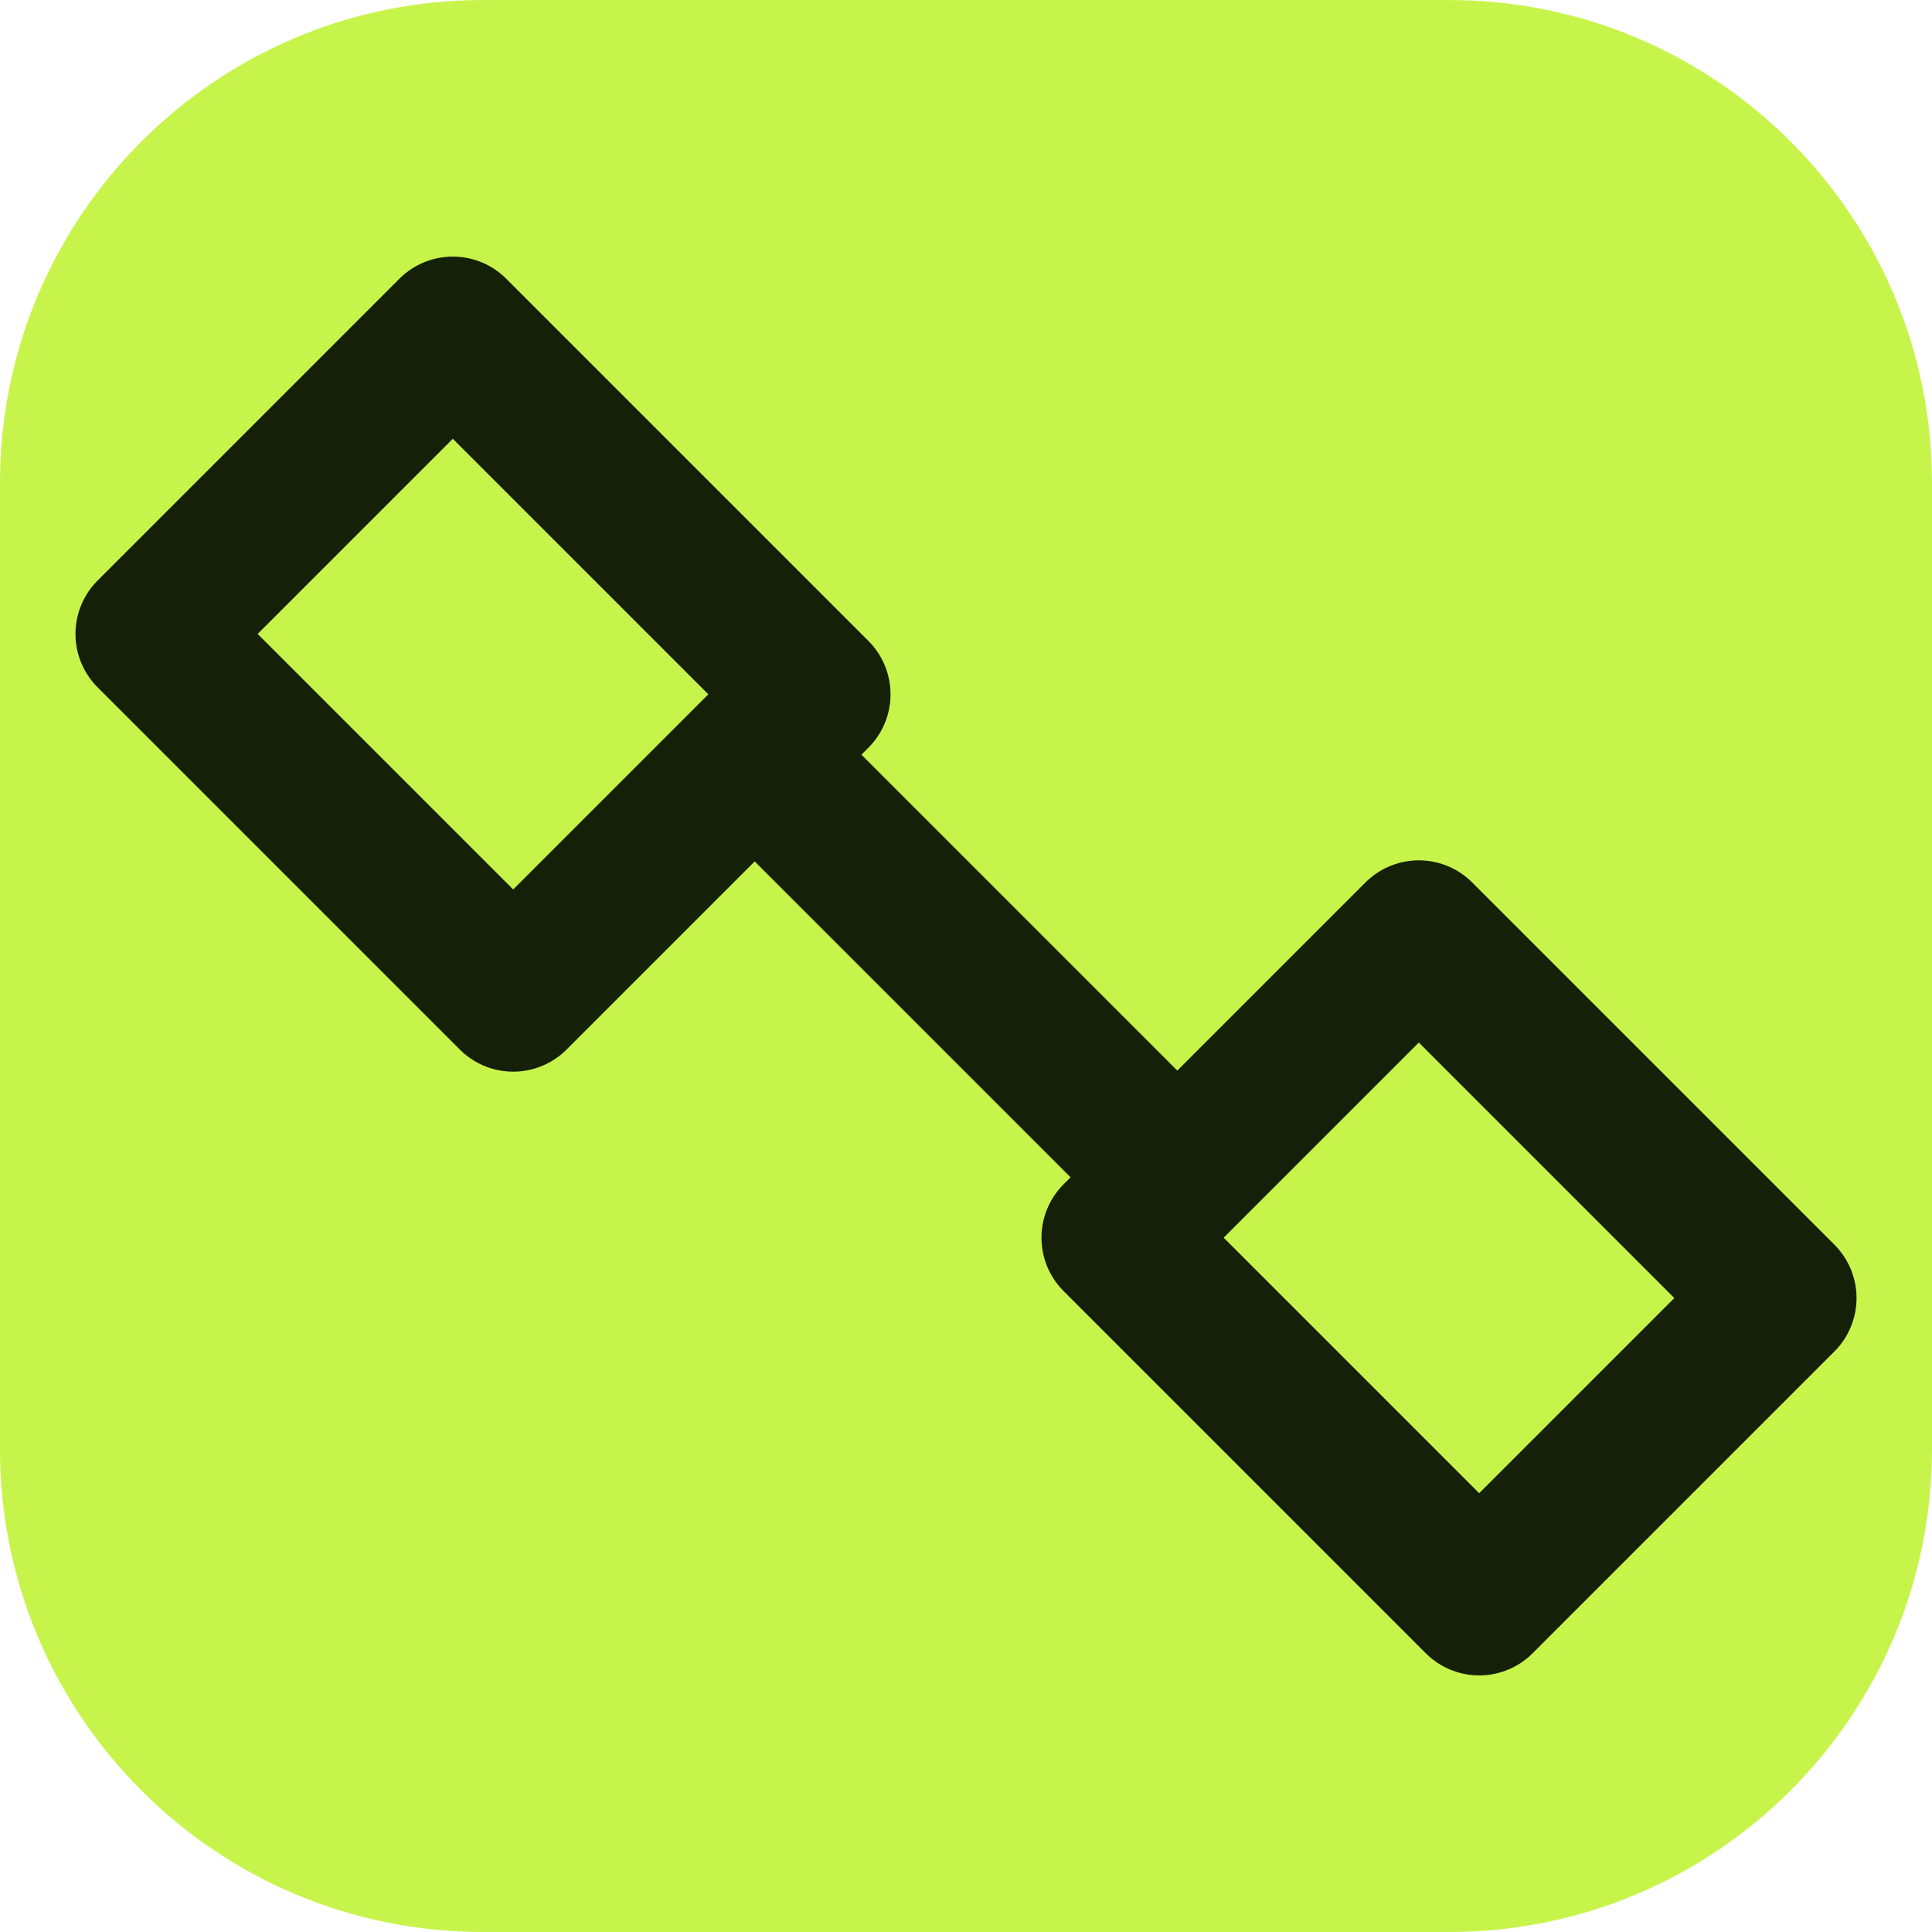
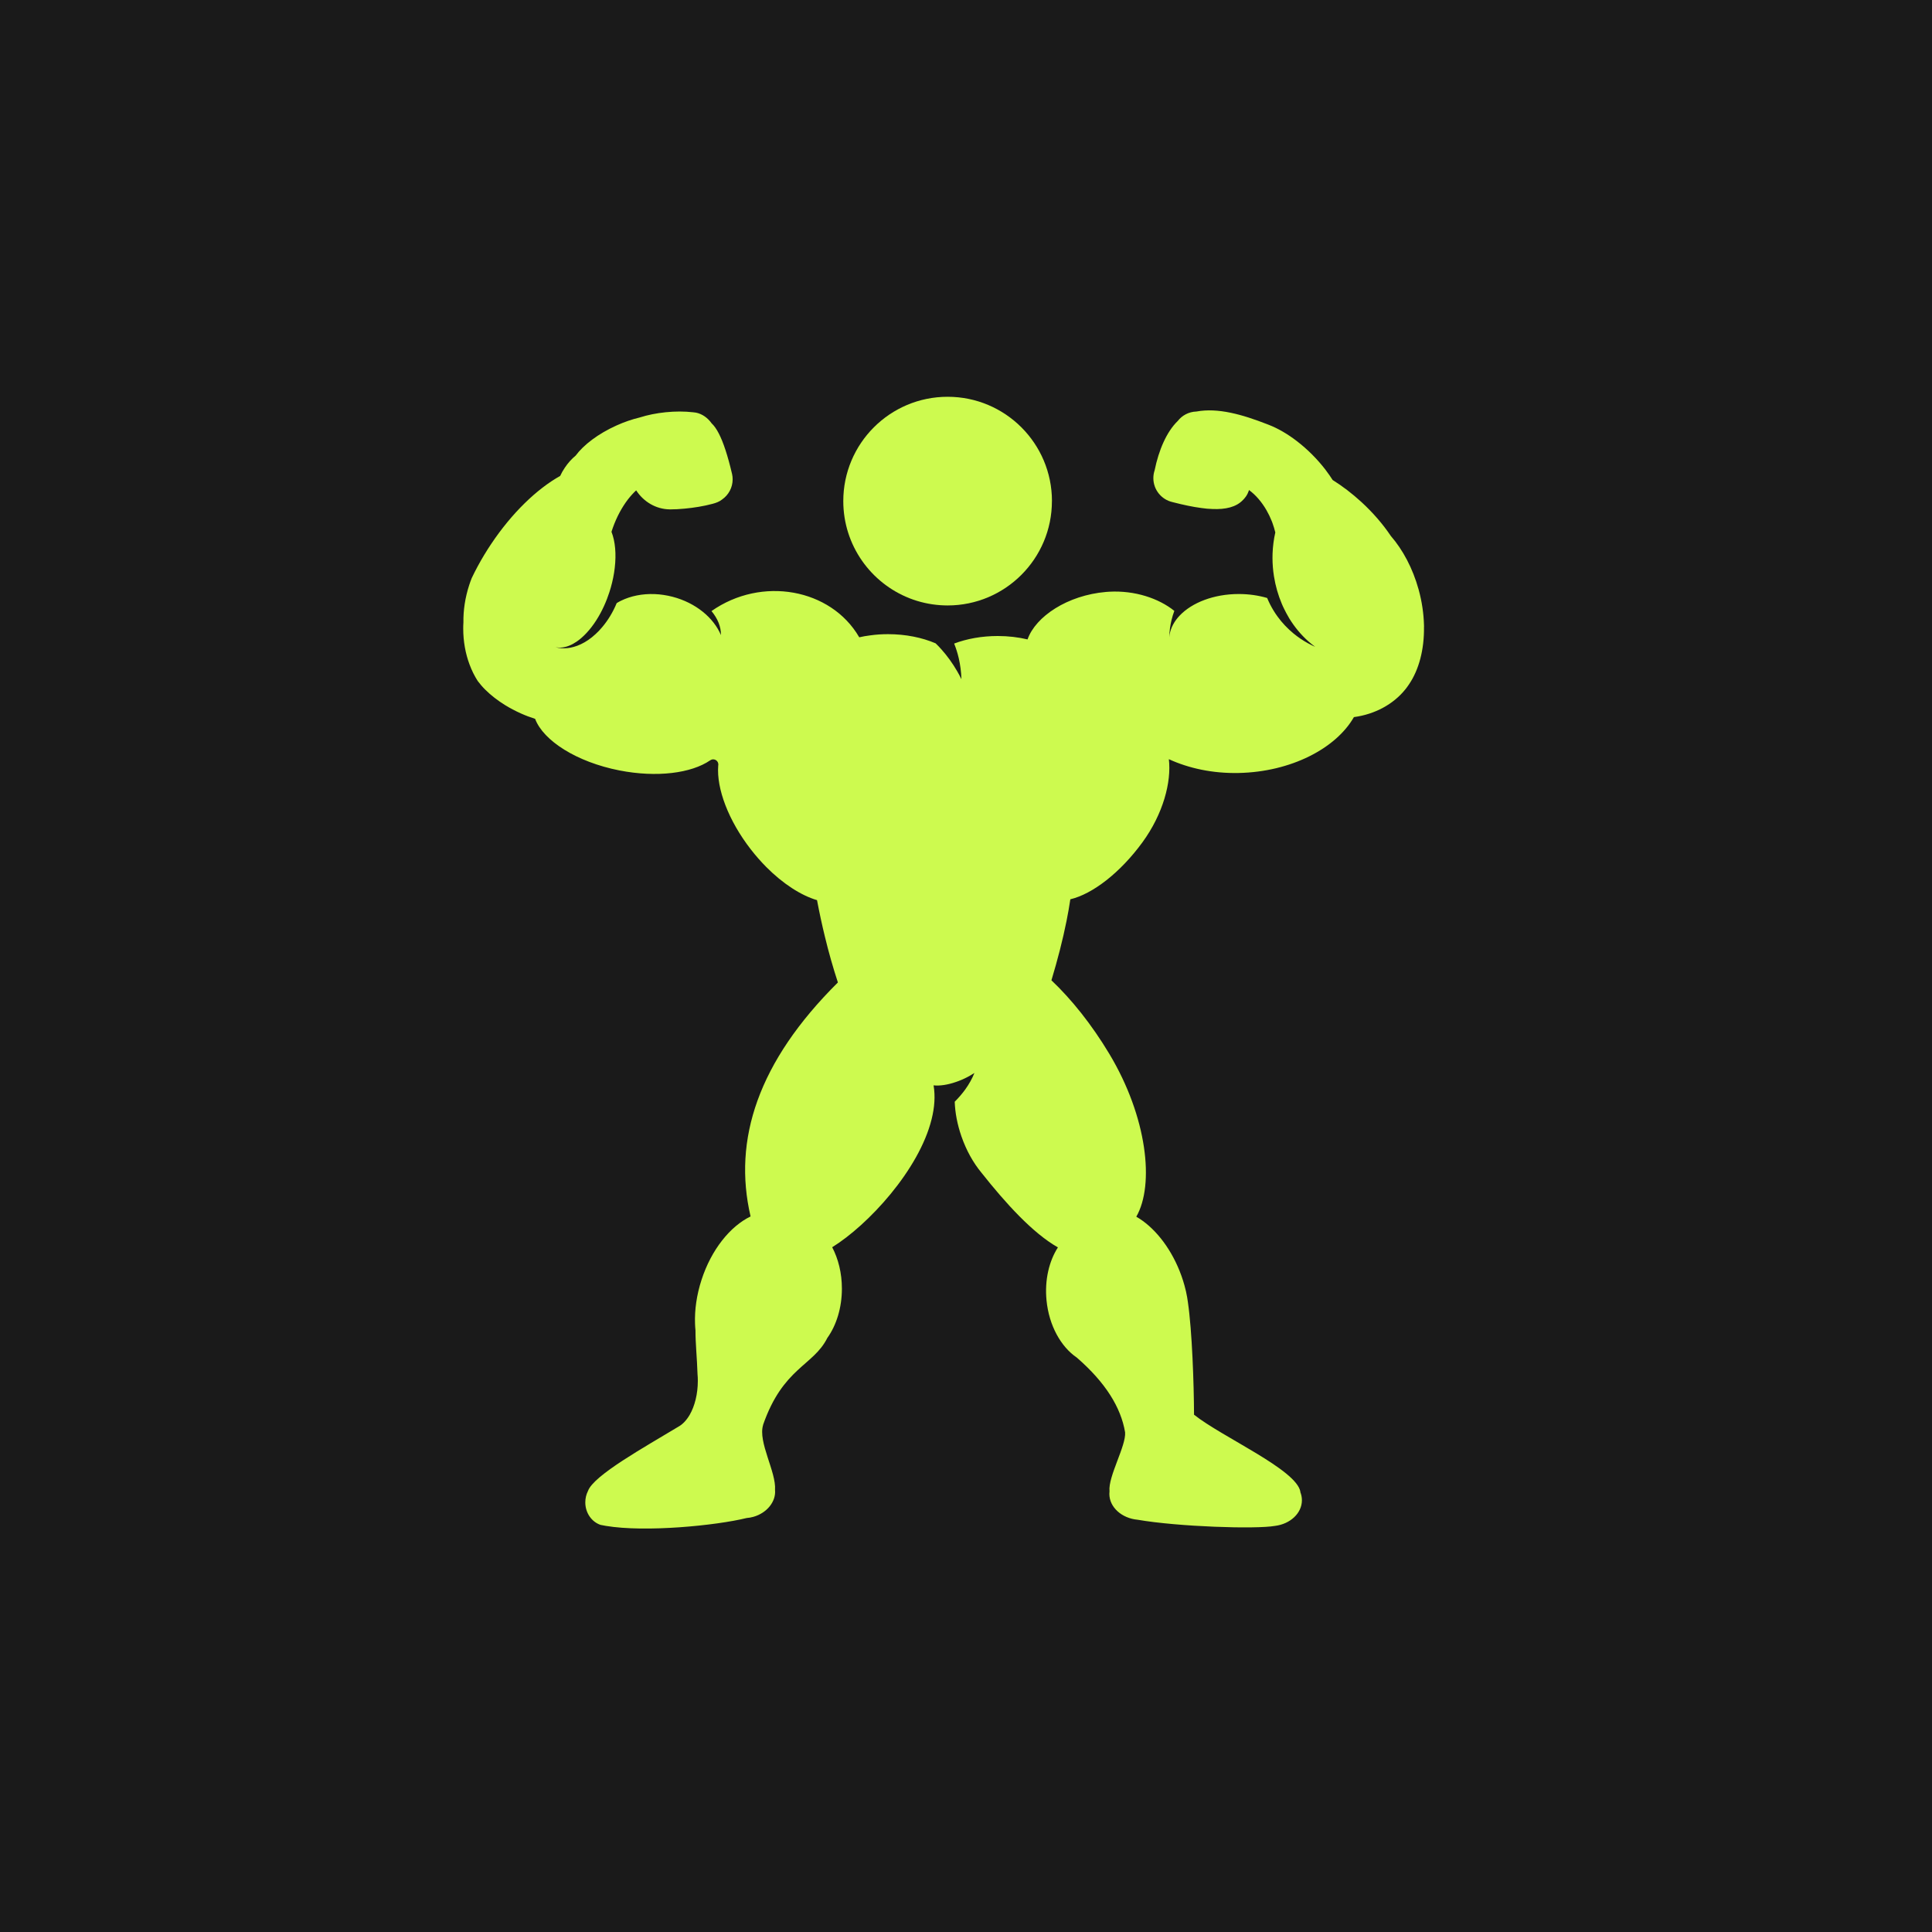
- <svg xmlns="http://www.w3.org/2000/svg" viewBox="0 0 64 64">
-   <rect width="64" height="64" rx="16" fill="#c7f44a" />
-   <g fill="none" stroke="#152009" stroke-width="5" stroke-linejoin="round">
-     <path d="m15 11 12 12-10 10L5 21zM47 31l12 12-10 10-12-12zM25 25l14 14" />
+ <svg xmlns="http://www.w3.org/2000/svg" id="Layer_1" version="1.1" viewBox="0 0 512 512">
+   <defs>
+     <style>
+       .st0 {
+         fill: #cdfa4f;
+       }
+ 
+       .st1 {
+         fill: #1a1a1a;
+       }
+     </style>
+   </defs>
+   <rect class="st1" x="-35.76" y="-15.25" width="571.63" height="540.73" />
+   <g>
+     <path class="st0" d="M278.77,132.8c0,15.27-12.38,27.65-27.65,27.65-.65,0-1.3-.03-1.94-.07h0c-2.83-.2-5.55-.82-8.08-1.81-10.31-4.02-17.62-14.05-17.62-25.77,0-15.27,12.38-27.65,27.65-27.65s27.65,12.38,27.65,27.65Z" />
+     <path class="st0" d="M377.37,166.13c.09,6.03-1.36,11.42-3.99,15.26-.12.18-.24.36-.37.53h0c-.13.19-.25.36-.39.53-.08.11-.17.22-.26.32-3.09,3.82-7.94,6.52-13.56,7.27-4.74,8.28-16.65,14.53-30.58,14.81-6.85.14-13.2-1.24-18.46-3.66.71,6.07-1.51,14.49-6.98,22-5.92,8.13-13.28,13.75-19.13,15.13-.28,1.87-.61,3.78-1,5.71-1.01,5.07-2.38,10.34-4.01,15.76h0c5.33,5.04,10.68,11.73,15.32,19.46,10.09,16.79,12.03,34.73,7.17,43.19,4.52,2.58,8.83,7.75,11.49,14.42.68,1.7,1.21,3.39,1.6,5.06.03.12.06.24.09.37.11.51.21,1.02.3,1.52l.2,1.32c1.11,7.6,1.59,21.61,1.62,29.78,7.51,5.98,27.21,14.56,28.19,20.44l-.03.05c.28.69.43,1.42.43,2.18,0,3.45-3.1,6.31-7.15,6.8h-.01c-5.07.9-25.59.23-36.36-1.63h0c-4.22-.38-7.51-3.31-7.51-6.86,0-.21.01-.42.04-.63v-.05s-.01-.02,0-.03c-.4-3.88,4.44-12.06,4.13-15.61-1.1-6.57-5.16-13.14-12.71-19.72-.03-.02-.05-.05-.08-.07-4.21-2.86-7.37-8.47-8.03-15.16-.53-5.39.67-10.4,3.02-14.05-6.67-3.77-13.86-11.7-20.32-19.86-2.12-2.57-3.96-5.84-5.26-9.59-1.09-3.14-1.67-6.26-1.77-9.15,1.05-1.05,1.98-2.14,2.79-3.25,1.03-1.43,1.84-2.9,2.43-4.37-.81.53-1.71,1.04-2.68,1.49-.25.12-.51.23-.76.34-.49.21-.97.39-1.44.55-2.24.78-4.34,1.08-5.94.9.48,2.85.25,5.88-.52,8.96-3.33,13.48-16.86,28.07-26.35,33.94,1.61,3.06,2.57,6.85,2.57,10.97,0,5.12-1.48,9.75-3.86,13.07-3.72,7.44-11.72,7.81-17.03,23.04h.02c-1.43,4.55,3.51,12.47,3.15,17.24.29,3.03-2.09,6.09-5.72,7.12-.6.17-1.2.28-1.79.32-8.12,2-26.84,3.85-37.35,2.08-.48-.08-.94-.16-1.38-.26-2.34-.79-4.04-3.16-4.04-5.97,0-1.08.25-2.09.69-2.97,0-.01.01-.03.02-.04,1.46-4.16,15.23-11.76,23.94-17.03,1.16-.63,2.19-1.74,3.03-3.18,1.32-2.31,2.14-5.48,2.14-8.98,0-.6-.02-1.2-.08-1.78-.13-4.29-.56-8.28-.54-11.57-.06-.59-.1-1.19-.12-1.8-.13-3.63.42-7.61,1.72-11.61,2.61-8.06,7.64-14.23,13-16.81-4.74-20.32,1.95-40.97,23.14-62.01-1.29-3.93-2.45-8.02-3.47-12.25-.76-3.11-1.44-6.29-2.06-9.56-4.24-1.25-9.04-4.34-13.48-8.81-1.39-1.41-2.75-2.95-4.05-4.62-6.02-7.75-9.11-16.18-8.66-22.18v-.02c.03-.1.04-.2.04-.31,0-.01,0-.02-.01-.03h0s0-.02,0-.03c-.02-.73-.62-1.31-1.36-1.31-.28,0-.54.09-.76.23-.02.02-.04.03-.06.04-4.95,3.4-14.11,4.61-24.04,2.66-11.3-2.22-20.14-7.86-22.33-13.67-1.26-.4-2.55-.88-3.83-1.46-1.45-.65-2.81-1.37-4.08-2.15-2.03-1.25-3.81-2.64-5.26-4.08-.78-.77-1.46-1.56-2.04-2.34-.85-1.32-1.58-2.79-2.17-4.38-1.07-2.86-1.67-6.09-1.67-9.52,0-.53.01-1.06.05-1.58-.01-.02-.01-.04,0-.05-.05-3.16.44-6.54,1.54-9.91.2-.6.41-1.2.64-1.78.02-.03.03-.06.04-.09.98-2.06,2.11-4.15,3.37-6.24.02-.02.03-.04.05-.07.02-.03.03-.05.05-.08.51-.85,1.06-1.71,1.63-2.56,5.54-8.3,12.19-14.66,18.32-18.08.33-.72.73-1.44,1.21-2.15.86-1.29,1.85-2.38,2.87-3.22h.01c2.12-2.87,5.98-5.81,10.81-7.99,2.1-.95,4.19-1.66,6.17-2.13.02-.02.04-.02.06-.02,2.06-.65,4.37-1.12,6.82-1.37,2.55-.26,5-.25,7.22,0,.2.02.39.04.58.07.09.01.19.02.28.04,1.63.34,3.07,1.37,4.11,2.83,1.29,1.19,2.52,3.55,3.67,7.07.58,1.76,1.15,3.82,1.7,6.17.02.07.03.14.05.21.1.45.15.91.15,1.38,0,2.2-1.09,4.15-2.77,5.33-.04.03-.07.06-.11.08-.72.56-1.56.85-2.41,1.08-2.35.64-5.04,1.06-7.39,1.28-1.42.14-2.72.2-3.74.2h-.23c-3.69-.04-6.95-2.02-8.92-5.04-.75.7-1.48,1.5-2.18,2.4-1.56,2.04-2.95,4.58-3.98,7.45-.09.26-.18.52-.27.79-.04.12-.08.23-.11.35.99,2.5,1.3,5.86.86,9.58-.19,1.67-.54,3.41-1.04,5.18-.13.43-.26.87-.4,1.3-.2.59-.41,1.18-.62,1.75t-.01.02c-.5,1.3-1.07,2.53-1.68,3.67h0c-1.47,2.75-3.23,5.01-5.06,6.6-.41.36-.82.68-1.23.96-1.3.9-2.61,1.45-3.88,1.59-.39.05-.77.05-1.15.01-.23-.02-.47-.05-.7-.11.29.09.58.15.87.2h.01c.26.04.52.07.78.09,1.07.08,2.17-.04,3.26-.35.62-.17,1.23-.4,1.84-.69h.01c1.35-.63,2.66-1.53,3.89-2.67.62-.55,1.22-1.18,1.78-1.86,1.52-1.79,2.84-3.94,3.85-6.38h0c.37-.23.76-.45,1.16-.64,2.56-1.25,5.64-1.88,8.92-1.75,1.55.06,3.13.3,4.73.71,6.16,1.61,10.89,5.57,12.81,10.15.06-2.16-.85-4.37-2.5-6.36,13.31-9.33,31.62-5.94,39.1,6.85l.06.1c.96-.22,1.96-.4,2.98-.52,1.49-.21,3.05-.31,4.64-.31,4.69,0,9.04.9,12.62,2.43.53.51,1.05,1.05,1.55,1.62,1.51,1.69,2.92,3.63,4.16,5.77.41.7.78,1.41,1.13,2.12-.06-1.94-.31-3.81-.71-5.56-.32-1.37-.73-2.67-1.22-3.89,3.36-1.27,7.31-2,11.55-2,2.79,0,5.45.32,7.9.9,2.13-6.08,10.6-11.71,20.8-12.58.29-.03.57-.05.86-.06,6.79-.37,13.1,1.75,17.24,5.08-.3.79-.55,1.62-.75,2.46-.35,1.46-.56,2.98-.59,4.54.15-1.89.96-3.67,2.28-5.23.14-.17.3-.34.46-.51,3.25-3.44,9.06-5.73,15.68-5.73,2.68,0,5.23.38,7.52,1.05.47,1.13,1.01,2.21,1.63,3.23.35.59.73,1.15,1.13,1.7,1.21,1.67,2.64,3.17,4.23,4.48,1.2.99,2.49,1.86,3.86,2.61.02.01.04.02.05.02.59.33,1.2.63,1.82.9-.62-.45-1.23-.94-1.81-1.46h0c-1.93-1.71-3.64-3.77-5.07-6.1-.26-.44-.52-.89-.76-1.35-.2-.35-.38-.71-.55-1.08-.24-.46-.45-.93-.65-1.41-.96-2.26-1.67-4.71-2.08-7.3-.04-.24-.07-.48-.1-.72-.03-.17-.05-.33-.07-.5h0c-.19-1.61-.25-3.2-.2-4.75.07-1.94.32-3.83.73-5.64h0c-.2-.83-.45-1.66-.75-2.49-.06-.17-.13-.34-.19-.5-.41-1.03-.88-2-1.4-2.9-1.29-2.24-2.9-4.08-4.64-5.35-.02.08-.04.17-.07.26-.16.47-.4.97-.74,1.46-.02.04-.05.07-.08.1h0c-.22.31-.45.58-.69.81-1.81,1.92-4.65,2.55-8.11,2.4-.93-.02-1.91-.11-2.92-.26-2.33-.3-4.85-.85-7.47-1.52-.06-.02-.13-.03-.19-.05-2.9-.65-5.07-3.25-5.07-6.35,0-.73.12-1.43.34-2.08,1.08-5.31,3.16-10.2,6.12-13.06,1.15-1.48,2.92-2.45,4.94-2.51,5.72-1.06,12.14.78,18.74,3.35.16.06.33.13.49.19,2.36.92,4.91,2.38,7.43,4.32,1.35,1.04,2.7,2.22,4,3.52,1.29,1.29,2.46,2.63,3.5,3.97.4.52.78,1.05,1.14,1.57.29.41.56.82.82,1.23,2.57,1.6,5.15,3.57,7.64,5.85,3.11,2.86,5.73,5.93,7.77,8.97,3.19,3.68,5.81,8.57,7.37,14.2.88,3.2,1.34,6.38,1.42,9.41.01.16.01.33.01.49Z" />
  </g>
</svg>
